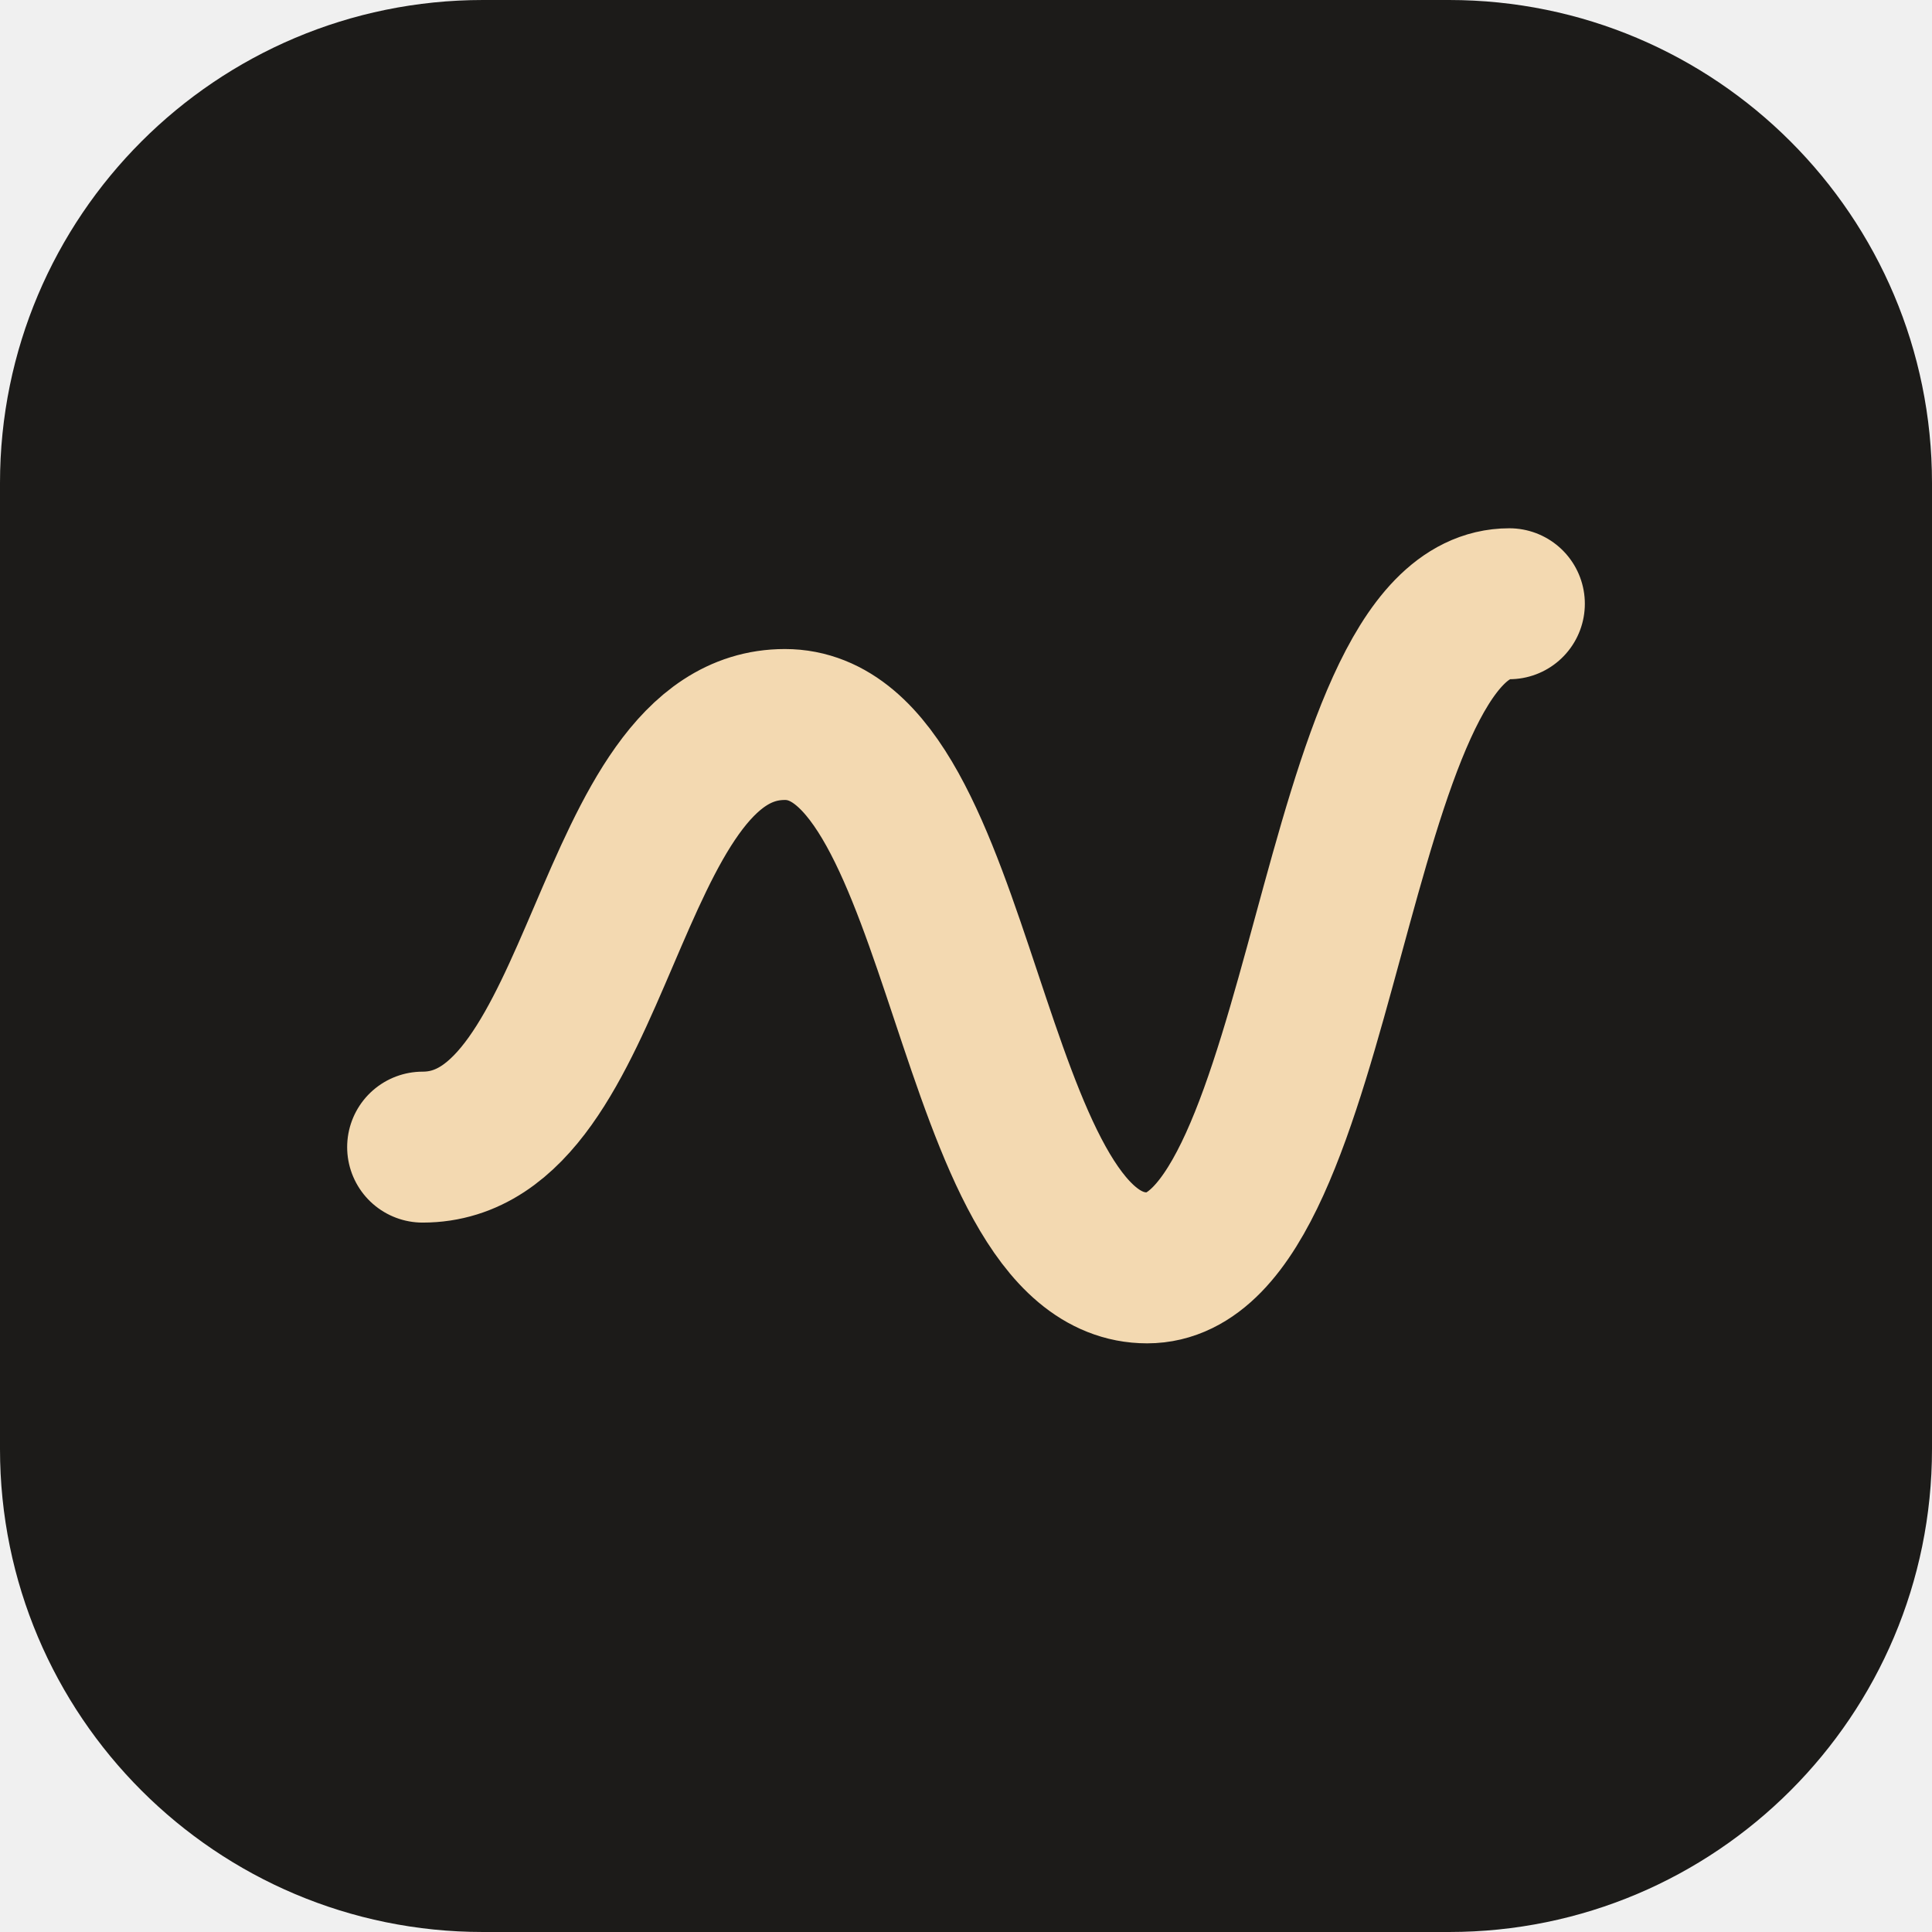
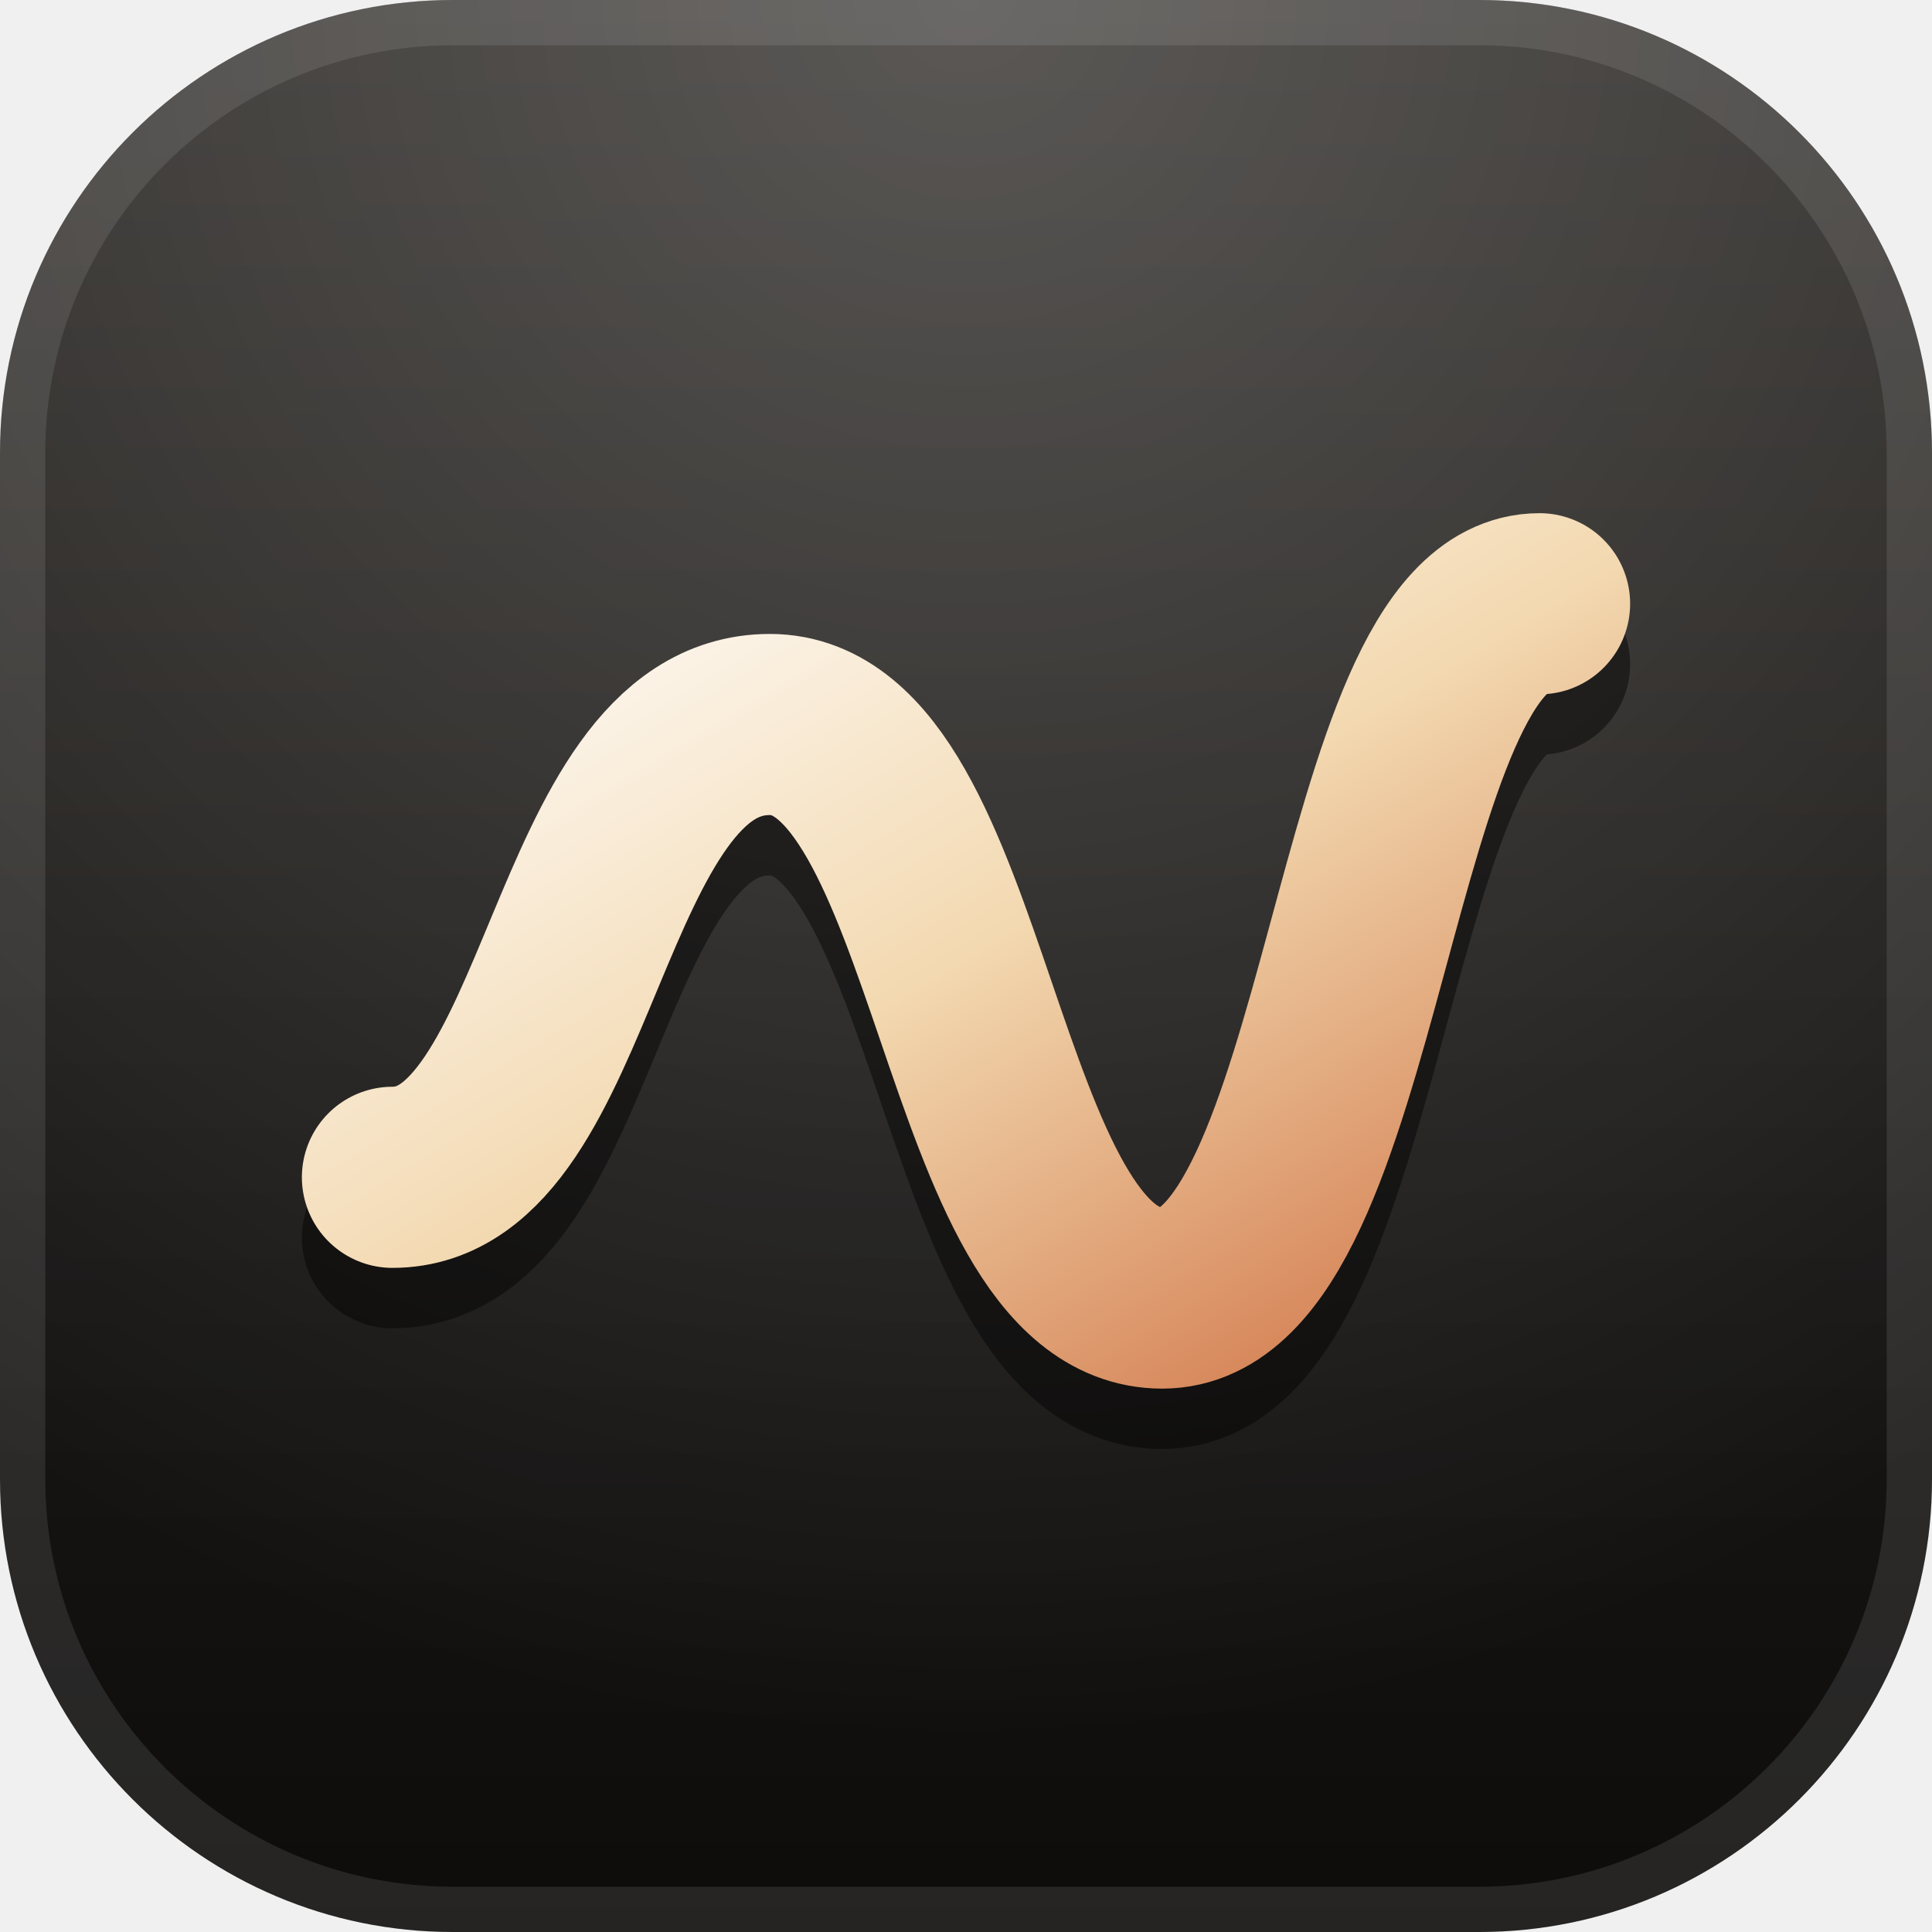
<svg xmlns="http://www.w3.org/2000/svg" viewBox="0 0 64 64">
-   <rect width="64" height="64" rx="16" fill="#1c1b19" />
-   <path d="M14 38c6 0 6-14 12-14s6 18 12 18 6-22 12-22" fill="none" stroke="#f3d9b1" stroke-width="5" stroke-linecap="round" stroke-linejoin="round" />
+   <defs>
+     <linearGradient id="bg" x1="0" y1="0" x2="0" y2="1">
+       <stop offset="0" stop-color="#2d2a27" />
+       <stop offset="1" stop-color="#0d0c0b" />
+     </linearGradient>
+     <linearGradient id="st" x1="0" y1="0" x2="1" y2="1">
+       <stop offset="0" stop-color="#ffffff" />
+       <stop offset=".5" stop-color="#f3d9b1" />
+       <stop offset="1" stop-color="#d27a4c" />
+     </linearGradient>
+     <radialGradient id="gl" cx=".5" cy="0" r=".9">
+       <stop offset="0" stop-color="#fff" stop-opacity=".22" />
+       <stop offset="1" stop-color="#fff" stop-opacity="0" />
+     </radialGradient>
+   </defs>
+   <rect width="64" height="64" rx="15" fill="url(#bg)" />
+   <rect width="64" height="64" rx="15" fill="url(#gl)" />
+   <rect x=".75" y=".75" width="62.5" height="62.5" rx="14.25" fill="none" stroke="#fff" stroke-opacity=".1" stroke-width="1.5" />
+   <g transform="translate(0 0) scale(1)">
+     <path d="M13 39c6 0 6-15 12.5-15S32 43 38.5 43 45 20 51 20" fill="none" stroke="#000" stroke-opacity=".45" stroke-width="6" stroke-linecap="round" stroke-linejoin="round" transform="translate(0 2)" />
+     <path d="M13 39c6 0 6-15 12.5-15S32 43 38.5 43 45 20 51 20" fill="none" stroke="url(#st)" stroke-width="6" stroke-linecap="round" stroke-linejoin="round" />
+   </g>
</svg>
